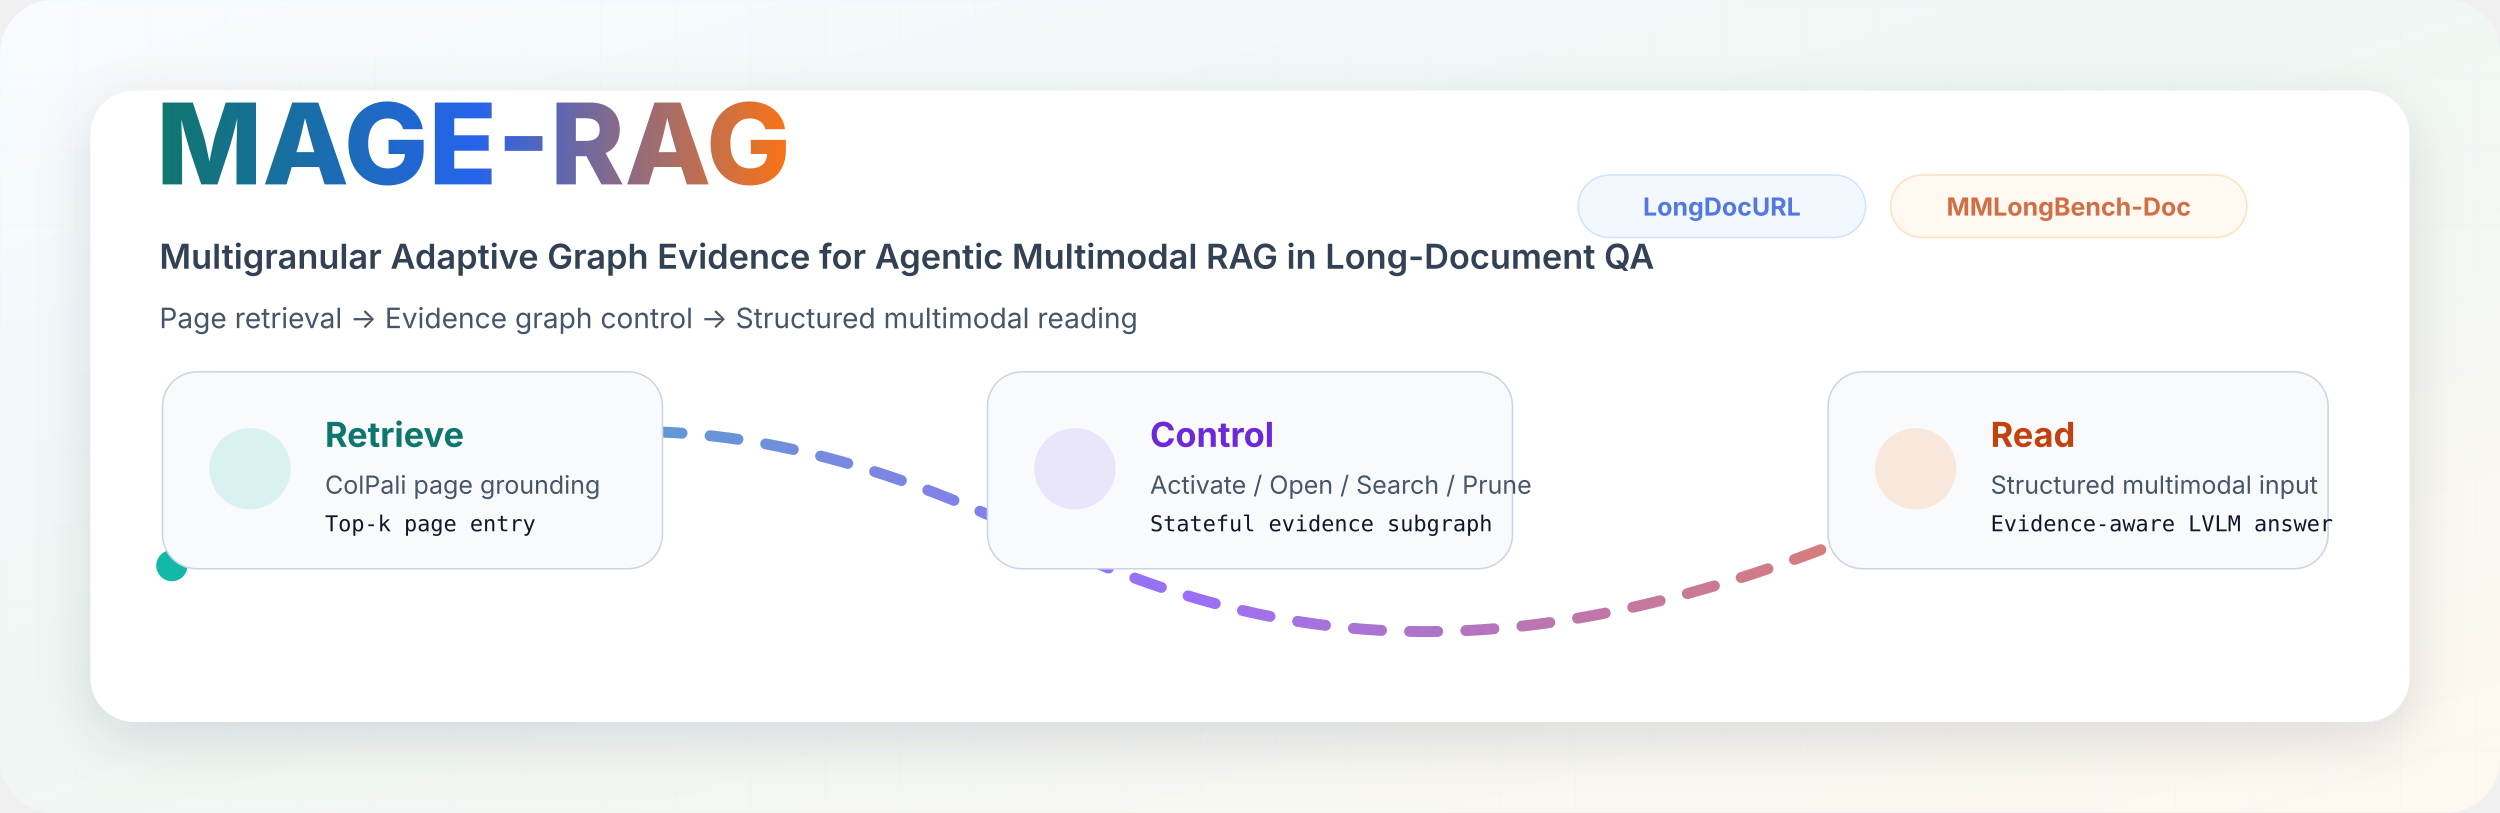
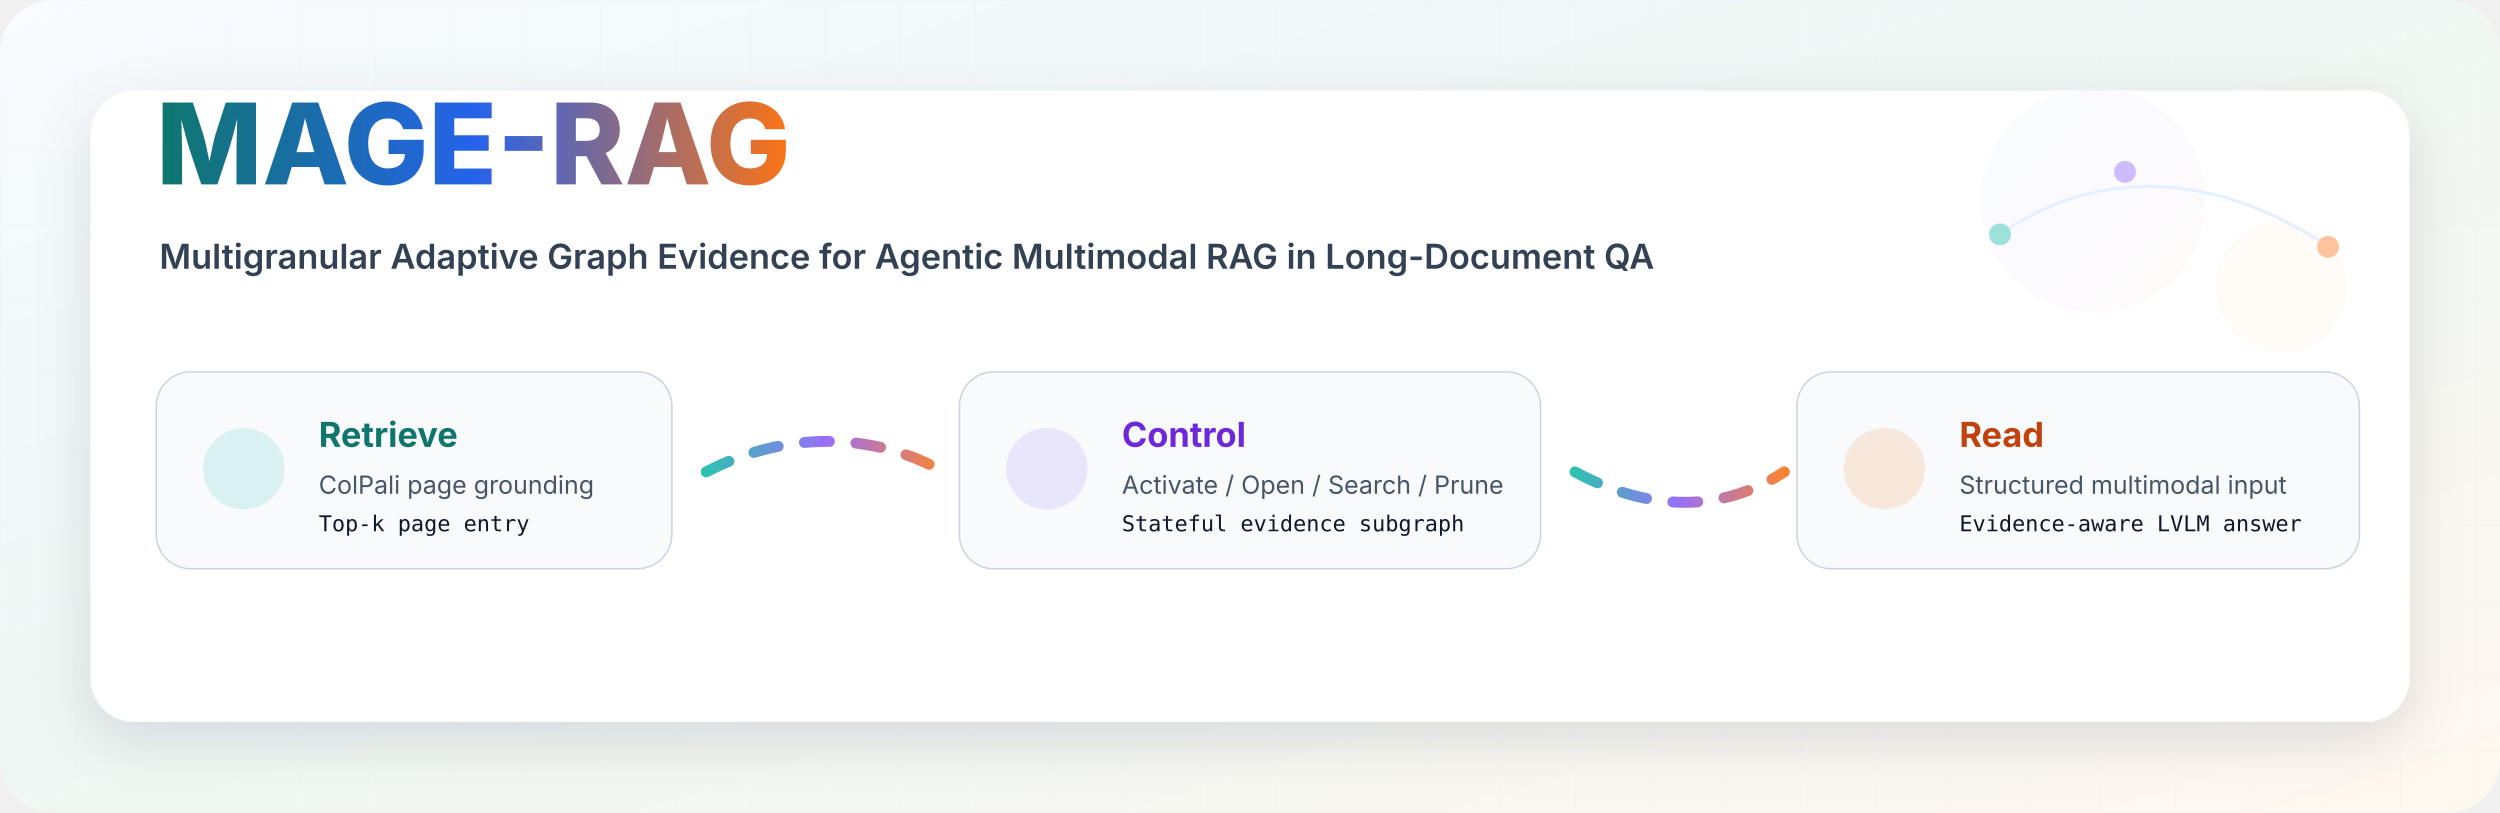
<svg xmlns="http://www.w3.org/2000/svg" width="1600" height="520" viewBox="0 0 1600 520" role="img" aria-labelledby="title desc">
  <defs>
    <linearGradient id="bg" x1="0" y1="0" x2="1" y2="1">
      <stop offset="0%" stop-color="#f8fbff" />
      <stop offset="45%" stop-color="#eef7f4" />
      <stop offset="100%" stop-color="#fff8ef" />
    </linearGradient>
    <linearGradient id="titleGrad" x1="0" y1="0" x2="1" y2="0">
      <stop offset="0%" stop-color="#0f766e" />
      <stop offset="50%" stop-color="#2563eb" />
      <stop offset="100%" stop-color="#f97316" />
    </linearGradient>
    <linearGradient id="bar" x1="0" y1="0" x2="1" y2="0">
      <stop offset="0%" stop-color="#14b8a6" />
      <stop offset="50%" stop-color="#8b5cf6" />
      <stop offset="100%" stop-color="#f97316" />
    </linearGradient>
+     <linearGradient id="softPanel" x1="0" y1="0" x2="1" y2="1">
+       <stop offset="0%" stop-color="#eff6ff" />
+       <stop offset="55%" stop-color="#f5f3ff" />
+       <stop offset="100%" stop-color="#fff7ed" />
+     </linearGradient>
    <filter id="softShadow" x="-20%" y="-20%" width="140%" height="140%">
      <feDropShadow dx="0" dy="12" stdDeviation="18" flood-color="#0f172a" flood-opacity="0.12" />
    </filter>
    <pattern id="grid" width="48" height="48" patternUnits="userSpaceOnUse">
      <path d="M 48 0 L 0 0 0 48" fill="none" stroke="#dbeafe" stroke-width="1" opacity="0.38" />
    </pattern>
  </defs>
  <rect width="1600" height="520" rx="34" fill="url(#bg)" />
  <rect width="1600" height="520" rx="34" fill="url(#grid)" opacity="0.42" />
  <g filter="url(#softShadow)">
    <rect x="58" y="58" width="1484" height="404" rx="28" fill="#ffffff" />
  </g>
-   <path d="M 110 362 C 320 250, 470 252, 660 342 S 1040 446, 1402 236" fill="none" stroke="url(#bar)" stroke-width="7" stroke-linecap="round" stroke-dasharray="18 18" opacity="0.88">
-     <animate attributeName="stroke-dashoffset" from="0" to="-144" dur="7s" repeatCount="indefinite" />
-   </path>
-   <circle cx="110" cy="362" r="10" fill="#14b8a6">
-     <animateMotion dur="7s" repeatCount="indefinite" path="M 0 0 C 210 -112 360 -110 550 -20 S 930 84 1292 -126" />
-     <animate attributeName="r" values="10;13;10" dur="1.8s" repeatCount="indefinite" />
-   </circle>
+   <g opacity="0.42">
+     <circle cx="1340" cy="128" r="72" fill="url(#softPanel)" />
+     <circle cx="1460" cy="184" r="42" fill="#fff7ed" />
+     <path d="M 1280 150 C 1342 106, 1420 110, 1490 158" fill="none" stroke="#bfdbfe" stroke-width="2" />
+     <circle cx="1280" cy="150" r="7" fill="#14b8a6" />
+     <circle cx="1360" cy="110" r="7" fill="#8b5cf6" />
+     <circle cx="1490" cy="158" r="7" fill="#f97316" />
+   </g>
+   <g opacity="0.88">
+     <path d="M 452 302 C 502 276, 558 276, 604 302" fill="none" stroke="url(#bar)" stroke-width="7" stroke-linecap="round" stroke-dasharray="16 17">
+       <animate attributeName="stroke-dashoffset" from="0" to="-132" dur="6s" repeatCount="indefinite" />
+     </path>
+     <path d="M 1008 302 C 1056 328, 1102 328, 1142 302" fill="none" stroke="url(#bar)" stroke-width="7" stroke-linecap="round" stroke-dasharray="16 17">
+       <animate attributeName="stroke-dashoffset" from="0" to="-132" dur="6s" repeatCount="indefinite" />
+     </path>
+   </g>
  <g transform="translate(100 118)">
    <text x="0" y="0" font-family="Inter, Segoe UI, Arial, sans-serif" font-size="72" font-weight="800" fill="url(#titleGrad)" letter-spacing="0">MAGE-RAG</text>
    <text x="2" y="54" font-family="Inter, Segoe UI, Arial, sans-serif" font-size="22" font-weight="600" fill="#334155">Multigranular Adaptive Graph Evidence for Agentic Multimodal RAG in Long-Document QA</text>
-     <text x="2" y="92" font-family="Inter, Segoe UI, Arial, sans-serif" font-size="18" fill="#475569">Page retrieval  →  Evidence graph control  →  Structured multimodal reading</text>
  </g>
-   <g transform="translate(104 238)">
-     <rect x="0" y="0" width="320" height="126" rx="22" fill="#f8fafc" stroke="#cbd5e1" />
+   <g transform="translate(100 238)">
+     <rect x="0" y="0" width="330" height="126" rx="22" fill="#f8fafc" stroke="#cbd5e1" />
    <circle cx="56" cy="62" r="26" fill="#14b8a6" opacity="0.14" />
    <text x="104" y="48" font-family="Inter, Segoe UI, Arial, sans-serif" font-size="22" font-weight="700" fill="#0f766e">Retrieve</text>
    <text x="104" y="78" font-family="Inter, Segoe UI, Arial, sans-serif" font-size="16" fill="#475569">ColPali page grounding</text>
    <text x="104" y="102" font-family="SFMono-Regular, Consolas, monospace" font-size="14" fill="#0f172a">Top-k page entry</text>
  </g>
-   <g transform="translate(632 238)">
-     <rect x="0" y="0" width="336" height="126" rx="22" fill="#f8fafc" stroke="#cbd5e1" />
+   <g transform="translate(614 238)">
+     <rect x="0" y="0" width="372" height="126" rx="22" fill="#f8fafc" stroke="#cbd5e1" />
    <circle cx="56" cy="62" r="26" fill="#8b5cf6" opacity="0.14" />
    <text x="104" y="48" font-family="Inter, Segoe UI, Arial, sans-serif" font-size="22" font-weight="700" fill="#6d28d9">Control</text>
    <text x="104" y="78" font-family="Inter, Segoe UI, Arial, sans-serif" font-size="16" fill="#475569">Activate / Open / Search / Prune</text>
    <text x="104" y="102" font-family="SFMono-Regular, Consolas, monospace" font-size="14" fill="#0f172a">Stateful evidence subgraph</text>
  </g>
-   <g transform="translate(1170 238)">
-     <rect x="0" y="0" width="320" height="126" rx="22" fill="#f8fafc" stroke="#cbd5e1" />
+   <g transform="translate(1150 238)">
+     <rect x="0" y="0" width="360" height="126" rx="22" fill="#f8fafc" stroke="#cbd5e1" />
    <circle cx="56" cy="62" r="26" fill="#f97316" opacity="0.14" />
    <text x="104" y="48" font-family="Inter, Segoe UI, Arial, sans-serif" font-size="22" font-weight="700" fill="#c2410c">Read</text>
    <text x="104" y="78" font-family="Inter, Segoe UI, Arial, sans-serif" font-size="16" fill="#475569">Structured multimodal input</text>
    <text x="104" y="102" font-family="SFMono-Regular, Consolas, monospace" font-size="14" fill="#0f172a">Evidence-aware LVLM answer</text>
  </g>
-   <g opacity="0.76">
-     <rect x="1010" y="112" width="184" height="40" rx="20" fill="#eff6ff" stroke="#bfdbfe" />
-     <text x="1102" y="138" text-anchor="middle" font-family="Inter, Segoe UI, Arial, sans-serif" font-size="16" font-weight="700" fill="#1d4ed8">LongDocURL</text>
-     <rect x="1210" y="112" width="228" height="40" rx="20" fill="#fff7ed" stroke="#fed7aa" />
-     <text x="1324" y="138" text-anchor="middle" font-family="Inter, Segoe UI, Arial, sans-serif" font-size="16" font-weight="700" fill="#c2410c">MMLongBench-Doc</text>
-   </g>
</svg>
